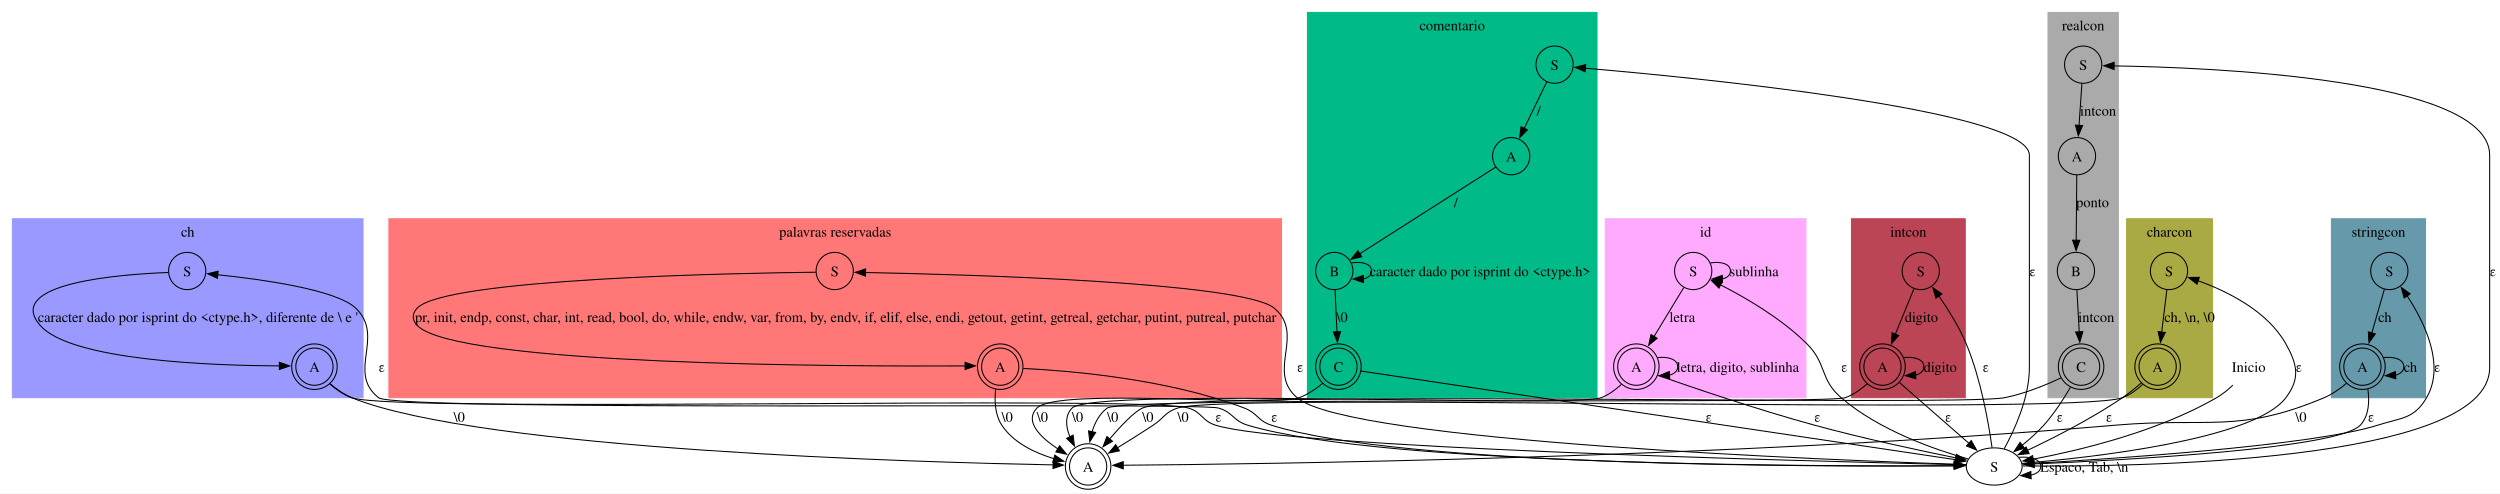
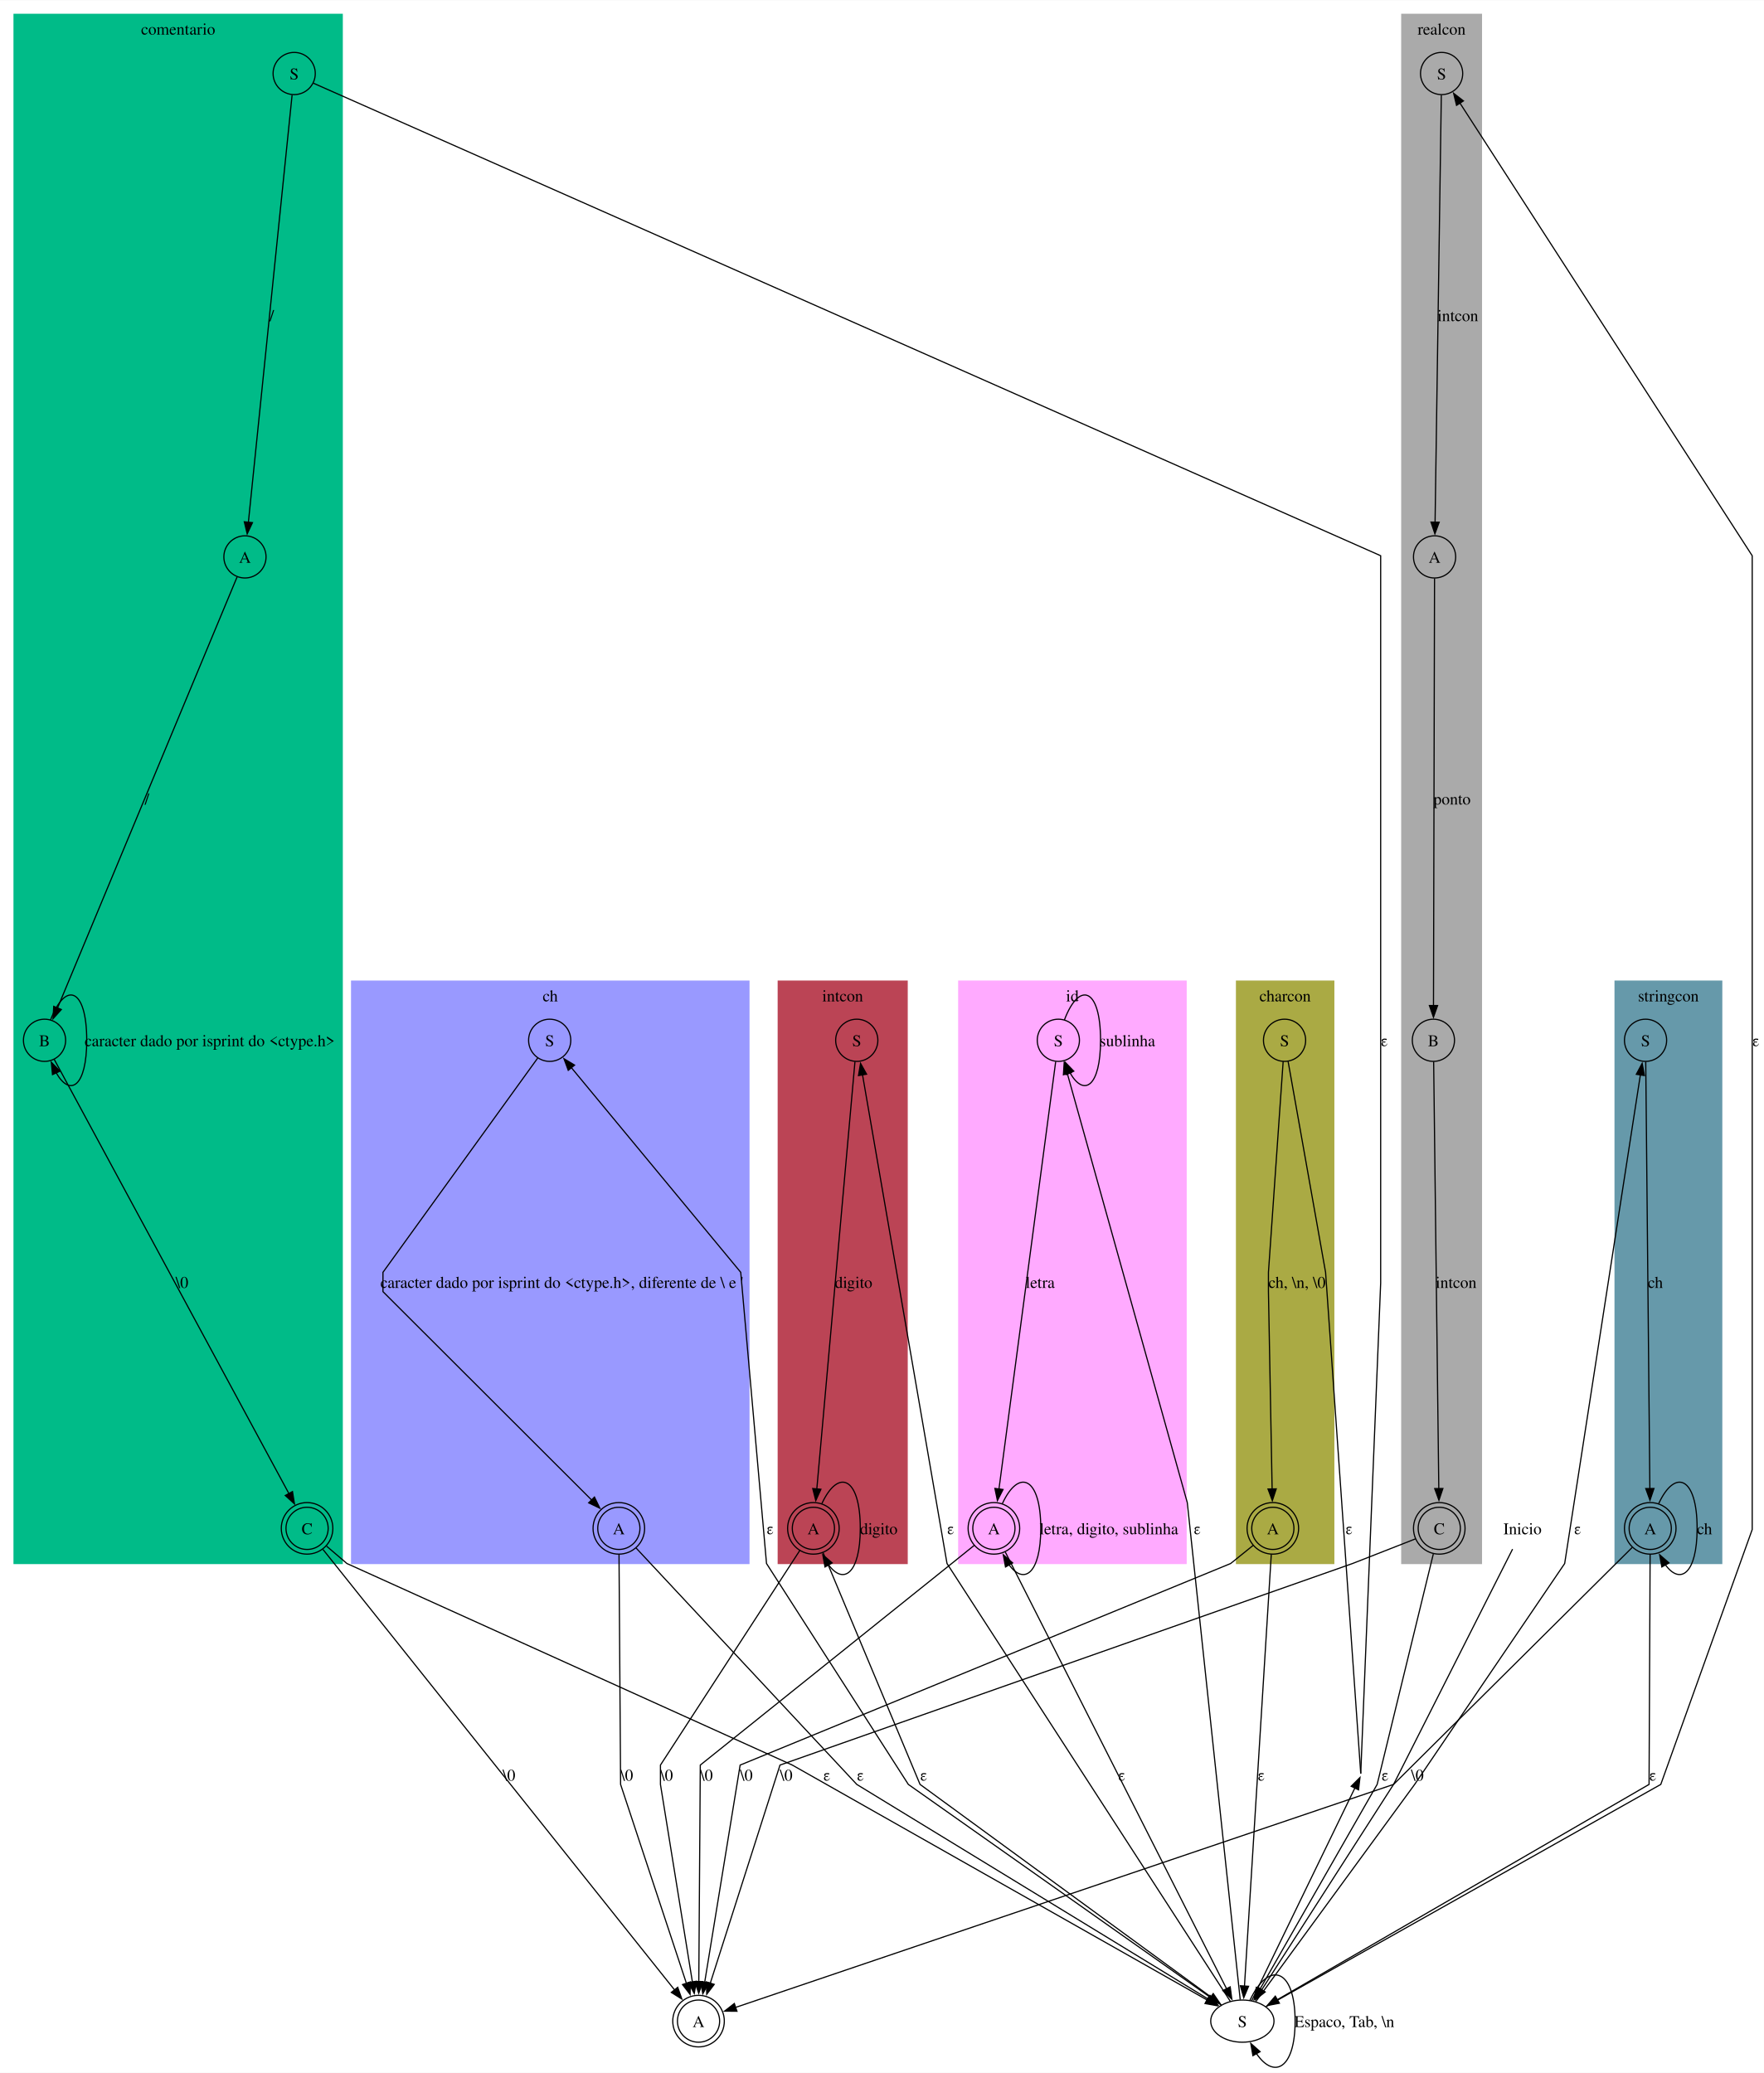
- <svg xmlns="http://www.w3.org/2000/svg" width="2417pt" height="477pt" viewBox="0.00 0.00 2417.00 477.00">
-   <g id="graph0" class="graph" transform="scale(1 1) rotate(0) translate(4 473)">
-     <polygon fill="white" stroke="none" points="-4,4 -4,-473 2413,-473 2413,4 -4,4" />
+ <svg xmlns="http://www.w3.org/2000/svg" width="1505pt" height="1769pt" viewBox="0.00 0.00 1505.00 1768.54">
+   <g id="graph0" class="graph" transform="scale(1 1) rotate(0) translate(4 1764.54)">
+     <polygon fill="white" stroke="none" points="-4,4 -4,-1764.54 1501,-1764.54 1501,4 -4,4" />
    <g id="clust1" class="cluster">
-       <polygon fill="#ffaaff" stroke="#ffaaff" points="1548,-88.5 1548,-261.5 1742,-261.5 1742,-88.5 1548,-88.5" />
-       <text text-anchor="middle" x="1645" y="-244.2" font-family="Times,serif" font-size="14.00">id</text>
+       <polygon fill="#ffaaff" stroke="#ffaaff" points="814,-430.54 814,-927.54 1008,-927.54 1008,-430.54 814,-430.54" />
+       <text text-anchor="middle" x="911" y="-910.24" font-family="Times,serif" font-size="14.00">id</text>
    </g>
    <g id="clust2" class="cluster">
-       <polygon fill="#bb4455" stroke="#bb4455" points="1786,-88.5 1786,-261.5 1896,-261.5 1896,-88.5 1786,-88.5" />
-       <text text-anchor="middle" x="1841" y="-244.2" font-family="Times,serif" font-size="14.00">intcon</text>
+       <polygon fill="#bb4455" stroke="#bb4455" points="660,-430.54 660,-927.54 770,-927.54 770,-430.54 660,-430.54" />
+       <text text-anchor="middle" x="715" y="-910.24" font-family="Times,serif" font-size="14.00">intcon</text>
    </g>
    <g id="clust3" class="cluster">
-       <polygon fill="#aaaaaa" stroke="#aaaaaa" points="1976,-88.5 1976,-461 2044,-461 2044,-88.5 1976,-88.5" />
-       <text text-anchor="middle" x="2010" y="-443.7" font-family="Times,serif" font-size="14.00">realcon</text>
+       <polygon fill="#aaaaaa" stroke="#aaaaaa" points="1192,-430.54 1192,-1752.54 1260,-1752.54 1260,-430.54 1192,-430.54" />
+       <text text-anchor="middle" x="1226" y="-1735.24" font-family="Times,serif" font-size="14.00">realcon</text>
    </g>
    <g id="clust4" class="cluster">
-       <polygon fill="#aaaa44" stroke="#aaaa44" points="2052,-88.5 2052,-261.5 2135,-261.5 2135,-88.5 2052,-88.5" />
-       <text text-anchor="middle" x="2093.5" y="-244.2" font-family="Times,serif" font-size="14.00">charcon</text>
+       <polygon fill="#aaaa44" stroke="#aaaa44" points="1051,-430.54 1051,-927.54 1134,-927.54 1134,-430.54 1051,-430.54" />
+       <text text-anchor="middle" x="1092.5" y="-910.24" font-family="Times,serif" font-size="14.00">charcon</text>
    </g>
    <g id="clust5" class="cluster">
-       <polygon fill="#6699aa" stroke="#6699aa" points="2250,-88.5 2250,-261.5 2341,-261.5 2341,-88.5 2250,-88.5" />
-       <text text-anchor="middle" x="2295.5" y="-244.2" font-family="Times,serif" font-size="14.00">stringcon</text>
+       <polygon fill="#6699aa" stroke="#6699aa" points="1374,-430.54 1374,-927.54 1465,-927.54 1465,-430.54 1374,-430.54" />
+       <text text-anchor="middle" x="1419.5" y="-910.24" font-family="Times,serif" font-size="14.00">stringcon</text>
    </g>
    <g id="clust6" class="cluster">
-       <polygon fill="#9999ff" stroke="#9999ff" points="8,-88.5 8,-261.5 347,-261.5 347,-88.5 8,-88.5" />
-       <text text-anchor="middle" x="177.5" y="-244.2" font-family="Times,serif" font-size="14.00">ch</text>
+       <polygon fill="#9999ff" stroke="#9999ff" points="296,-430.54 296,-927.54 635,-927.54 635,-430.54 296,-430.54" />
+       <text text-anchor="middle" x="465.5" y="-910.24" font-family="Times,serif" font-size="14.00">ch</text>
    </g>
    <g id="clust7" class="cluster">
-       <polygon fill="#00bb88" stroke="#00bb88" points="1260,-88.5 1260,-461 1540,-461 1540,-88.5 1260,-88.5" />
-       <text text-anchor="middle" x="1400" y="-443.7" font-family="Times,serif" font-size="14.00">comentario</text>
-     </g>
-     <g id="clust8" class="cluster">
-       <polygon fill="#ff7777" stroke="#ff7777" points="372,-88.5 372,-261.5 1235,-261.5 1235,-88.5 372,-88.5" />
-       <text text-anchor="middle" x="803.5" y="-244.2" font-family="Times,serif" font-size="14.00">palavras reservadas</text>
+       <polygon fill="#00bb88" stroke="#00bb88" points="8,-430.54 8,-1752.54 288,-1752.54 288,-430.54 8,-430.54" />
+       <text text-anchor="middle" x="148" y="-1735.24" font-family="Times,serif" font-size="14.00">comentario</text>
    </g>
    <g id="node1" class="node">
-       <ellipse fill="none" stroke="black" cx="1633" cy="-211" rx="18" ry="18" />
-       <text text-anchor="middle" x="1633" y="-205.95" font-family="Times,serif" font-size="14.00">S</text>
+       <ellipse fill="none" stroke="black" cx="899" cy="-877.04" rx="18" ry="18" />
+       <text text-anchor="middle" x="899" y="-871.99" font-family="Times,serif" font-size="14.00">S</text>
    </g>
    <g id="edge1" class="edge">
-       <path fill="none" stroke="black" d="M1649.66,-218.78C1659.62,-220.51 1669,-217.91 1669,-211 1669,-206.89 1665.69,-204.31 1660.92,-203.25" />
-       <polygon fill="black" stroke="black" points="1661.19,-199.76 1651.18,-203.23 1661.17,-206.76 1661.19,-199.76" />
-       <text text-anchor="middle" x="1691.88" y="-205.95" font-family="Times,serif" font-size="14.00">sublinha</text>
+       <path fill="none" stroke="black" d="M904.16,-894.41C916.79,-927.75 935,-921.96 935,-877.04 935,-837.56 920.93,-828.31 908.95,-849.28" />
+       <polygon fill="black" stroke="black" points="905.8,-847.75 904.8,-858.3 912.16,-850.68 905.8,-847.75" />
+       <text text-anchor="middle" x="957.88" y="-871.99" font-family="Times,serif" font-size="14.00">sublinha</text>
    </g>
    <g id="node2" class="node">
-       <ellipse fill="none" stroke="black" cx="1578" cy="-118.5" rx="18" ry="18" />
-       <ellipse fill="none" stroke="black" cx="1578" cy="-118.5" rx="22" ry="22" />
-       <text text-anchor="middle" x="1578" y="-113.45" font-family="Times,serif" font-size="14.00">A</text>
+       <ellipse fill="none" stroke="black" cx="844" cy="-460.54" rx="18" ry="18" />
+       <ellipse fill="none" stroke="black" cx="844" cy="-460.54" rx="22" ry="22" />
+       <text text-anchor="middle" x="844" y="-455.49" font-family="Times,serif" font-size="14.00">A</text>
    </g>
    <g id="edge2" class="edge">
-       <path fill="none" stroke="black" d="M1623.92,-195.06C1616.11,-182.21 1604.63,-163.32 1595.11,-147.65" />
-       <polygon fill="black" stroke="black" points="1598.16,-145.93 1589.97,-139.2 1592.18,-149.57 1598.16,-145.93" />
-       <text text-anchor="middle" x="1622.43" y="-161.7" font-family="Times,serif" font-size="14.00">letra</text>
+       <path fill="none" stroke="black" d="M896.71,-858.76C888.34,-795.67 859.34,-577.16 848.31,-494.01" />
+       <polygon fill="black" stroke="black" points="851.8,-493.71 847.01,-484.26 844.86,-494.63 851.8,-493.71" />
+       <text text-anchor="middle" x="883.5" y="-665.74" font-family="Times,serif" font-size="14.00">letra</text>
    </g>
    <g id="edge3" class="edge">
-       <path fill="none" stroke="black" d="M1598.58,-127.28C1608.84,-128.49 1618,-125.57 1618,-118.5 1618,-114.3 1614.77,-111.57 1610,-110.29" />
-       <polygon fill="black" stroke="black" points="1610.25,-106.8 1600.09,-109.8 1609.91,-113.79 1610.25,-106.8" />
-       <text text-anchor="middle" x="1676.12" y="-113.45" font-family="Times,serif" font-size="14.00">letra, digito, sublinha</text>
+       <path fill="none" stroke="black" d="M851.27,-481.75C865.19,-511.75 884,-504.68 884,-460.54 884,-421.91 869.6,-411.67 856.67,-429.82" />
+       <polygon fill="black" stroke="black" points="853.91,-427.59 852.02,-438.01 860,-431.05 853.91,-427.59" />
+       <text text-anchor="middle" x="942.12" y="-455.49" font-family="Times,serif" font-size="14.00">letra, digito, sublinha</text>
+     </g>
+     <g id="node19" class="node">
+       <ellipse fill="none" stroke="black" cx="1056" cy="-40.04" rx="27" ry="18" />
+       <text text-anchor="middle" x="1056" y="-34.99" font-family="Times,serif" font-size="14.00">S</text>
+     </g>
+     <g id="edge33" class="edge">
+       <path fill="none" stroke="black" d="M853.66,-440.47C887.85,-372.97 1003.21,-145.24 1042.65,-67.39" />
+       <polygon fill="black" stroke="black" points="1045.61,-69.29 1047.01,-58.78 1039.37,-66.12 1045.61,-69.29" />
+       <text text-anchor="middle" x="953" y="-245.24" font-family="Times,serif" font-size="14.00">ε</text>
    </g>
    <g id="node21" class="node">
-       <ellipse fill="none" stroke="black" cx="1924" cy="-22" rx="27" ry="18" />
-       <text text-anchor="middle" x="1924" y="-16.95" font-family="Times,serif" font-size="14.00">S</text>
+       <ellipse fill="none" stroke="black" cx="592" cy="-40.04" rx="18" ry="18" />
+       <ellipse fill="none" stroke="black" cx="592" cy="-40.04" rx="22" ry="22" />
+       <text text-anchor="middle" x="592" y="-34.99" font-family="Times,serif" font-size="14.00">A</text>
+     </g>
+     <g id="edge26" class="edge">
+       <path fill="none" stroke="black" d="M827.26,-446.06C817.86,-438.49 808,-430.54 808,-430.54 808,-430.54 593.5,-258.54 593.5,-258.54 593.5,-258.54 592.64,-134.16 592.22,-73.51" />
+       <polygon fill="black" stroke="black" points="595.73,-73.78 592.16,-63.8 588.73,-73.83 595.73,-73.78" />
+       <text text-anchor="middle" x="598.75" y="-245.24" font-family="Times,serif" font-size="14.00">\0</text>
+     </g>
+     <g id="node3" class="node">
+       <ellipse fill="none" stroke="black" cx="727" cy="-877.04" rx="18" ry="18" />
+       <text text-anchor="middle" x="727" y="-871.99" font-family="Times,serif" font-size="14.00">S</text>
+     </g>
+     <g id="node4" class="node">
+       <ellipse fill="none" stroke="black" cx="690" cy="-460.54" rx="18" ry="18" />
+       <ellipse fill="none" stroke="black" cx="690" cy="-460.54" rx="22" ry="22" />
+       <text text-anchor="middle" x="690" y="-455.49" font-family="Times,serif" font-size="14.00">A</text>
+     </g>
+     <g id="edge4" class="edge">
+       <path fill="none" stroke="black" d="M725.46,-858.76C719.83,-795.67 700.32,-577.16 692.9,-494.01" />
+       <polygon fill="black" stroke="black" points="696.4,-493.91 692.03,-484.26 689.43,-494.53 696.4,-493.91" />
+       <text text-anchor="middle" x="724.25" y="-665.74" font-family="Times,serif" font-size="14.00">digito</text>
+     </g>
+     <g id="edge5" class="edge">
+       <path fill="none" stroke="black" d="M697.27,-481.75C711.19,-511.75 730,-504.68 730,-460.54 730,-421.91 715.6,-411.67 702.67,-429.82" />
+       <polygon fill="black" stroke="black" points="699.91,-427.59 698.02,-438.01 706,-431.05 699.91,-427.59" />
+       <text text-anchor="middle" x="745.75" y="-455.49" font-family="Times,serif" font-size="14.00">digito</text>
+     </g>
+     <g id="edge34" class="edge">
+       <path fill="none" stroke="black" d="M698.24,-439.85C720.64,-386.32 781,-242.04 781,-242.04 781,-242.04 960.41,-110.91 1029.41,-60.48" />
+       <polygon fill="black" stroke="black" points="1031.15,-63.54 1037.16,-54.81 1027.02,-57.89 1031.15,-63.54" />
+       <text text-anchor="middle" x="784" y="-245.24" font-family="Times,serif" font-size="14.00">ε</text>
+     </g>
+     <g id="edge27" class="edge">
+       <path fill="none" stroke="black" d="M678.42,-441.7C646.48,-392.51 559.5,-258.54 559.5,-258.54 559.5,-258.54 559.5,-242.04 559.5,-242.04 559.5,-242.04 577.58,-130.25 586.77,-73.41" />
+       <polygon fill="black" stroke="black" points="590.2,-74.1 588.34,-63.66 583.29,-72.98 590.2,-74.1" />
+       <text text-anchor="middle" x="564.75" y="-245.24" font-family="Times,serif" font-size="14.00">\0</text>
+     </g>
+     <g id="node5" class="node">
+       <ellipse fill="none" stroke="black" cx="1226" cy="-1702.04" rx="18" ry="18" />
+       <text text-anchor="middle" x="1226" y="-1696.99" font-family="Times,serif" font-size="14.00">S</text>
+     </g>
+     <g id="node6" class="node">
+       <ellipse fill="none" stroke="black" cx="1220" cy="-1289.54" rx="18" ry="18" />
+       <text text-anchor="middle" x="1220" y="-1284.49" font-family="Times,serif" font-size="14.00">A</text>
+     </g>
+     <g id="edge6" class="edge">
+       <path fill="none" stroke="black" d="M1225.75,-1683.66C1224.81,-1619.93 1221.58,-1398.58 1220.42,-1319.17" />
+       <polygon fill="black" stroke="black" points="1223.92,-1319.15 1220.27,-1309.21 1216.92,-1319.26 1223.92,-1319.15" />
+       <text text-anchor="middle" x="1239.88" y="-1490.74" font-family="Times,serif" font-size="14.00">intcon</text>
+     </g>
+     <g id="node7" class="node">
+       <ellipse fill="none" stroke="black" cx="1219" cy="-877.04" rx="18" ry="18" />
+       <text text-anchor="middle" x="1219" y="-871.99" font-family="Times,serif" font-size="14.00">B</text>
+     </g>
+     <g id="edge7" class="edge">
+       <path fill="none" stroke="black" d="M1219.96,-1271.16C1219.8,-1207.43 1219.26,-986.08 1219.07,-906.67" />
+       <polygon fill="black" stroke="black" points="1222.57,-906.7 1219.05,-896.71 1215.57,-906.71 1222.57,-906.7" />
+       <text text-anchor="middle" x="1234.88" y="-1078.24" font-family="Times,serif" font-size="14.00">ponto</text>
+     </g>
+     <g id="node8" class="node">
+       <ellipse fill="none" stroke="black" cx="1224" cy="-460.54" rx="18" ry="18" />
+       <ellipse fill="none" stroke="black" cx="1224" cy="-460.54" rx="22" ry="22" />
+       <text text-anchor="middle" x="1224" y="-455.49" font-family="Times,serif" font-size="14.00">C</text>
+     </g>
+     <g id="edge8" class="edge">
+       <path fill="none" stroke="black" d="M1219.21,-858.76C1219.97,-795.74 1222.6,-577.66 1223.6,-494.3" />
+       <polygon fill="black" stroke="black" points="1227.1,-494.56 1223.72,-484.52 1220.1,-494.48 1227.1,-494.56" />
+       <text text-anchor="middle" x="1238.38" y="-665.74" font-family="Times,serif" font-size="14.00">intcon</text>
+     </g>
+     <g id="edge35" class="edge">
+       <path fill="none" stroke="black" d="M1218.92,-438.69C1205.65,-384.25 1171,-242.04 1171,-242.04 1171,-242.04 1102.01,-121.46 1070.9,-67.09" />
+       <polygon fill="black" stroke="black" points="1073.97,-65.4 1065.97,-58.46 1067.9,-68.88 1073.97,-65.4" />
+       <text text-anchor="middle" x="1177.64" y="-245.24" font-family="Times,serif" font-size="14.00">ε</text>
+     </g>
+     <g id="edge28" class="edge">
+       <path fill="none" stroke="black" d="M1203.78,-451.62C1181.87,-443.03 1150,-430.54 1150,-430.54 1150,-430.54 661.5,-258.54 661.5,-258.54 661.5,-258.54 621.2,-132.43 601.98,-72.26" />
+       <polygon fill="black" stroke="black" points="605.38,-71.4 599,-62.94 598.71,-73.53 605.38,-71.4" />
+       <text text-anchor="middle" x="666.75" y="-245.24" font-family="Times,serif" font-size="14.00">\0</text>
+     </g>
+     <g id="node9" class="node">
+       <ellipse fill="none" stroke="black" cx="1092" cy="-877.04" rx="18" ry="18" />
+       <text text-anchor="middle" x="1092" y="-871.99" font-family="Times,serif" font-size="14.00">S</text>
+     </g>
+     <g id="node10" class="node">
+       <ellipse fill="none" stroke="black" cx="1082" cy="-460.54" rx="18" ry="18" />
+       <ellipse fill="none" stroke="black" cx="1082" cy="-460.54" rx="22" ry="22" />
+       <text text-anchor="middle" x="1082" y="-455.49" font-family="Times,serif" font-size="14.00">A</text>
+     </g>
+     <g id="edge9" class="edge">
+       <path fill="none" stroke="black" d="M1090.8,-858.9C1087.46,-810.97 1078.25,-679.04 1078.25,-679.04 1078.25,-679.04 1078.25,-662.54 1078.25,-662.54 1078.25,-662.54 1080.34,-550.75 1081.4,-493.91" />
+       <polygon fill="black" stroke="black" points="1084.89,-494.25 1081.58,-484.18 1077.89,-494.12 1084.89,-494.25" />
+       <text text-anchor="middle" x="1102.62" y="-665.74" font-family="Times,serif" font-size="14.00">ch, \n, \0</text>
    </g>
    <g id="edge36" class="edge">
-       <path fill="none" stroke="black" d="M1598.73,-110.13C1630.86,-98.86 1694.76,-77.07 1750,-62 1796.82,-49.23 1851.56,-37.47 1886.95,-30.28" />
-       <polygon fill="black" stroke="black" points="1887.57,-33.72 1896.69,-28.32 1886.19,-26.86 1887.57,-33.72" />
-       <text text-anchor="middle" x="1753" y="-65.2" font-family="Times,serif" font-size="14.00">ε</text>
-     </g>
-     <g id="node23" class="node">
-       <ellipse fill="none" stroke="black" cx="1048" cy="-22" rx="18" ry="18" />
-       <ellipse fill="none" stroke="black" cx="1048" cy="-22" rx="22" ry="22" />
-       <text text-anchor="middle" x="1048" y="-16.95" font-family="Times,serif" font-size="14.00">A</text>
-     </g>
-     <g id="edge28" class="edge">
-       <path fill="none" stroke="black" d="M1563.59,-101.39C1558.03,-96.28 1551.25,-91.25 1544,-88.5 1517.43,-78.41 1052.4,-98.79 1032.5,-78.5 1025.25,-71.1 1026.4,-60.61 1030.34,-50.74" />
-       <polygon fill="black" stroke="black" points="1033.47,-52.31 1034.77,-41.8 1027.2,-49.2 1033.47,-52.31" />
-       <text text-anchor="middle" x="1037.75" y="-65.2" font-family="Times,serif" font-size="14.00">\0</text>
-     </g>
-     <g id="node3" class="node">
-       <ellipse fill="none" stroke="black" cx="1853" cy="-211" rx="18" ry="18" />
-       <text text-anchor="middle" x="1853" y="-205.95" font-family="Times,serif" font-size="14.00">S</text>
-     </g>
-     <g id="node4" class="node">
-       <ellipse fill="none" stroke="black" cx="1816" cy="-118.5" rx="18" ry="18" />
-       <ellipse fill="none" stroke="black" cx="1816" cy="-118.5" rx="22" ry="22" />
-       <text text-anchor="middle" x="1816" y="-113.45" font-family="Times,serif" font-size="14.00">A</text>
-     </g>
-     <g id="edge4" class="edge">
-       <path fill="none" stroke="black" d="M1846.39,-193.82C1841.42,-181.67 1834.46,-164.66 1828.46,-149.98" />
-       <polygon fill="black" stroke="black" points="1831.7,-148.66 1824.68,-140.73 1825.22,-151.31 1831.7,-148.66" />
-       <text text-anchor="middle" x="1853.56" y="-161.7" font-family="Times,serif" font-size="14.00">digito</text>
-     </g>
-     <g id="edge5" class="edge">
-       <path fill="none" stroke="black" d="M1836.58,-127.28C1846.84,-128.49 1856,-125.57 1856,-118.5 1856,-114.3 1852.77,-111.57 1848,-110.29" />
-       <polygon fill="black" stroke="black" points="1848.25,-106.8 1838.09,-109.8 1847.91,-113.79 1848.25,-106.8" />
-       <text text-anchor="middle" x="1871.75" y="-113.45" font-family="Times,serif" font-size="14.00">digito</text>
+       <path fill="none" stroke="black" d="M1080.67,-438.21C1076.36,-368.8 1062.73,-149.29 1057.8,-69.98" />
+       <polygon fill="black" stroke="black" points="1061.29,-69.77 1057.18,-60.01 1054.31,-70.21 1061.29,-69.77" />
+       <text text-anchor="middle" x="1072" y="-245.24" font-family="Times,serif" font-size="14.00">ε</text>
+     </g>
+     <g id="edge29" class="edge">
+       <path fill="none" stroke="black" d="M1065.26,-446.06C1055.86,-438.49 1046,-430.54 1046,-430.54 1046,-430.54 627.5,-258.54 627.5,-258.54 627.5,-258.54 607.1,-133.55 597.23,-73.07" />
+       <polygon fill="black" stroke="black" points="600.71,-72.69 595.65,-63.39 593.8,-73.82 600.71,-72.69" />
+       <text text-anchor="middle" x="632.75" y="-245.24" font-family="Times,serif" font-size="14.00">\0</text>
+     </g>
+     <g id="node11" class="node">
+       <ellipse fill="none" stroke="black" cx="1400" cy="-877.04" rx="18" ry="18" />
+       <text text-anchor="middle" x="1400" y="-871.99" font-family="Times,serif" font-size="14.00">S</text>
+     </g>
+     <g id="node12" class="node">
+       <ellipse fill="none" stroke="black" cx="1404" cy="-460.54" rx="18" ry="18" />
+       <ellipse fill="none" stroke="black" cx="1404" cy="-460.54" rx="22" ry="22" />
+       <text text-anchor="middle" x="1404" y="-455.49" font-family="Times,serif" font-size="14.00">A</text>
+     </g>
+     <g id="edge10" class="edge">
+       <path fill="none" stroke="black" d="M1400.17,-858.76C1400.77,-795.74 1402.88,-577.66 1403.68,-494.3" />
+       <polygon fill="black" stroke="black" points="1407.18,-494.55 1403.78,-484.52 1400.18,-494.49 1407.18,-494.55" />
+       <text text-anchor="middle" x="1408.38" y="-665.74" font-family="Times,serif" font-size="14.00">ch</text>
+     </g>
+     <g id="edge11" class="edge">
+       <path fill="none" stroke="black" d="M1411.27,-481.75C1425.19,-511.75 1444,-504.68 1444,-460.54 1444,-421.91 1429.6,-411.67 1416.67,-429.82" />
+       <polygon fill="black" stroke="black" points="1413.91,-427.59 1412.02,-438.01 1420,-431.05 1413.91,-427.59" />
+       <text text-anchor="middle" x="1450.38" y="-455.49" font-family="Times,serif" font-size="14.00">ch</text>
    </g>
    <g id="edge37" class="edge">
-       <path fill="none" stroke="black" d="M1832.4,-103.15C1850.29,-87.5 1879.11,-62.28 1899.64,-44.32" />
-       <polygon fill="black" stroke="black" points="1901.79,-47.09 1907.01,-37.87 1897.18,-41.82 1901.79,-47.09" />
-       <text text-anchor="middle" x="1879.47" y="-65.2" font-family="Times,serif" font-size="14.00">ε</text>
-     </g>
-     <g id="edge29" class="edge">
-       <path fill="none" stroke="black" d="M1801.3,-101.96C1795.27,-96.65 1787.85,-91.33 1780,-88.5 1761.35,-81.78 1082.5,-90.2 1066.5,-78.5 1059.01,-73.02 1054.51,-64.38 1051.82,-55.53" />
-       <polygon fill="black" stroke="black" points="1055.26,-54.88 1049.62,-45.91 1048.43,-56.44 1055.26,-54.88" />
-       <text text-anchor="middle" x="1071.75" y="-65.2" font-family="Times,serif" font-size="14.00">\0</text>
-     </g>
-     <g id="node5" class="node">
-       <ellipse fill="none" stroke="black" cx="2010" cy="-410.5" rx="18" ry="18" />
-       <text text-anchor="middle" x="2010" y="-405.45" font-family="Times,serif" font-size="14.00">S</text>
-     </g>
-     <g id="node6" class="node">
-       <ellipse fill="none" stroke="black" cx="2004" cy="-322" rx="18" ry="18" />
-       <text text-anchor="middle" x="2004" y="-316.95" font-family="Times,serif" font-size="14.00">A</text>
-     </g>
-     <g id="edge6" class="edge">
-       <path fill="none" stroke="black" d="M2008.81,-392.41C2008.01,-380.76 2006.92,-365.05 2005.98,-351.52" />
-       <polygon fill="black" stroke="black" points="2009.49,-351.59 2005.31,-341.86 2002.51,-352.08 2009.49,-351.59" />
-       <text text-anchor="middle" x="2024.41" y="-361.2" font-family="Times,serif" font-size="14.00">intcon</text>
-     </g>
-     <g id="node7" class="node">
-       <ellipse fill="none" stroke="black" cx="2003" cy="-211" rx="18" ry="18" />
-       <text text-anchor="middle" x="2003" y="-205.95" font-family="Times,serif" font-size="14.00">B</text>
-     </g>
-     <g id="edge7" class="edge">
-       <path fill="none" stroke="black" d="M2003.84,-303.97C2003.69,-287.03 2003.45,-260.73 2003.26,-240.59" />
-       <polygon fill="black" stroke="black" points="2006.76,-240.75 2003.17,-230.78 1999.76,-240.82 2006.76,-240.75" />
-       <text text-anchor="middle" x="2019.05" y="-272.7" font-family="Times,serif" font-size="14.00">ponto</text>
-     </g>
-     <g id="node8" class="node">
-       <ellipse fill="none" stroke="black" cx="2008" cy="-118.5" rx="18" ry="18" />
-       <ellipse fill="none" stroke="black" cx="2008" cy="-118.5" rx="22" ry="22" />
-       <text text-anchor="middle" x="2008" y="-113.45" font-family="Times,serif" font-size="14.00">C</text>
-     </g>
-     <g id="edge8" class="edge">
-       <path fill="none" stroke="black" d="M2003.96,-192.55C2004.6,-181.11 2005.44,-165.8 2006.2,-152.15" />
-       <polygon fill="black" stroke="black" points="2009.69,-152.41 2006.74,-142.23 2002.7,-152.02 2009.69,-152.41" />
-       <text text-anchor="middle" x="2022.67" y="-161.7" font-family="Times,serif" font-size="14.00">intcon</text>
+       <path fill="none" stroke="black" d="M1403.9,-438.29C1403.65,-383.56 1403,-242.04 1403,-242.04 1403,-242.04 1169.99,-107.07 1085.85,-58.33" />
+       <polygon fill="black" stroke="black" points="1087.62,-55.31 1077.21,-53.33 1084.11,-61.37 1087.62,-55.31" />
+       <text text-anchor="middle" x="1406.07" y="-245.24" font-family="Times,serif" font-size="14.00">ε</text>
+     </g>
+     <g id="edge30" class="edge">
+       <path fill="none" stroke="black" d="M1388.6,-444.25C1338.75,-394.74 1185,-242.04 1185,-242.04 1185,-242.04 746.46,-93.4 623.63,-51.76" />
+       <polygon fill="black" stroke="black" points="624.79,-48.46 614.19,-48.56 622.54,-55.09 624.79,-48.46" />
+       <text text-anchor="middle" x="1205.28" y="-245.24" font-family="Times,serif" font-size="14.00">\0</text>
+     </g>
+     <g id="node13" class="node">
+       <ellipse fill="none" stroke="black" cx="465" cy="-877.04" rx="18" ry="18" />
+       <text text-anchor="middle" x="465" y="-871.99" font-family="Times,serif" font-size="14.00">S</text>
+     </g>
+     <g id="node14" class="node">
+       <ellipse fill="none" stroke="black" cx="524" cy="-460.54" rx="18" ry="18" />
+       <ellipse fill="none" stroke="black" cx="524" cy="-460.54" rx="22" ry="22" />
+       <text text-anchor="middle" x="524" y="-455.49" font-family="Times,serif" font-size="14.00">A</text>
+     </g>
+     <g id="edge12" class="edge">
+       <path fill="none" stroke="black" d="M454.77,-861.87C422.15,-816.7 322.75,-679.04 322.75,-679.04 322.75,-679.04 322.75,-662.54 322.75,-662.54 322.75,-662.54 447.76,-537.68 500.73,-484.78" />
+       <polygon fill="black" stroke="black" points="503.2,-487.26 507.8,-477.72 498.25,-482.31 503.2,-487.26" />
+       <text text-anchor="middle" x="475.38" y="-665.74" font-family="Times,serif" font-size="14.00">caracter dado por isprint do &lt;ctype.h&gt;, diferente de \ e '</text>
    </g>
    <g id="edge38" class="edge">
-       <path fill="none" stroke="black" d="M1997.82,-98.73C1991.25,-87.46 1982.06,-73.19 1972,-62 1965.74,-55.04 1958.18,-48.29 1950.93,-42.43" />
-       <polygon fill="black" stroke="black" points="1953.27,-39.81 1943.22,-36.44 1948.97,-45.34 1953.27,-39.81" />
-       <text text-anchor="middle" x="1987.35" y="-65.2" font-family="Times,serif" font-size="14.00">ε</text>
-     </g>
-     <g id="edge30" class="edge">
-       <path fill="none" stroke="black" d="M1988.49,-107.6C1973.9,-100.77 1953.23,-92.25 1934,-88.5 1888.55,-79.63 1142.92,-97.07 1100.5,-78.5 1092.8,-75.13 1079.85,-61.49 1068.75,-48.58" />
-       <polygon fill="black" stroke="black" points="1071.53,-46.45 1062.41,-41.05 1066.17,-50.95 1071.53,-46.45" />
-       <text text-anchor="middle" x="1105.75" y="-65.2" font-family="Times,serif" font-size="14.00">\0</text>
-     </g>
-     <g id="node9" class="node">
-       <ellipse fill="none" stroke="black" cx="2093" cy="-211" rx="18" ry="18" />
-       <text text-anchor="middle" x="2093" y="-205.95" font-family="Times,serif" font-size="14.00">S</text>
-     </g>
-     <g id="node10" class="node">
-       <ellipse fill="none" stroke="black" cx="2082" cy="-118.5" rx="18" ry="18" />
-       <ellipse fill="none" stroke="black" cx="2082" cy="-118.5" rx="22" ry="22" />
-       <text text-anchor="middle" x="2082" y="-113.45" font-family="Times,serif" font-size="14.00">A</text>
-     </g>
-     <g id="edge9" class="edge">
-       <path fill="none" stroke="black" d="M2090.93,-192.98C2089.52,-181.38 2087.61,-165.66 2085.92,-151.73" />
-       <polygon fill="black" stroke="black" points="2089.43,-151.6 2084.75,-142.09 2082.48,-152.44 2089.43,-151.6" />
-       <text text-anchor="middle" x="2112.86" y="-161.7" font-family="Times,serif" font-size="14.00">ch, \n, \0</text>
+       <path fill="none" stroke="black" d="M538.6,-443.9C585.15,-394.03 727,-242.04 727,-242.04 727,-242.04 946.41,-107.99 1026.87,-58.84" />
+       <polygon fill="black" stroke="black" points="1028.4,-62 1035.11,-53.8 1024.76,-56.03 1028.4,-62" />
+       <text text-anchor="middle" x="730" y="-245.24" font-family="Times,serif" font-size="14.00">ε</text>
+     </g>
+     <g id="edge31" class="edge">
+       <path fill="none" stroke="black" d="M524.15,-438.29C524.52,-383.56 525.5,-242.04 525.5,-242.04 525.5,-242.04 563.01,-128.68 581.68,-72.22" />
+       <polygon fill="black" stroke="black" points="584.96,-73.45 584.78,-62.86 578.32,-71.25 584.96,-73.45" />
+       <text text-anchor="middle" x="530.75" y="-245.24" font-family="Times,serif" font-size="14.00">\0</text>
+     </g>
+     <g id="node15" class="node">
+       <ellipse fill="none" stroke="black" cx="247" cy="-1702.04" rx="18" ry="18" />
+       <text text-anchor="middle" x="247" y="-1696.99" font-family="Times,serif" font-size="14.00">S</text>
+     </g>
+     <g id="node16" class="node">
+       <ellipse fill="none" stroke="black" cx="205" cy="-1289.54" rx="18" ry="18" />
+       <text text-anchor="middle" x="205" y="-1284.49" font-family="Times,serif" font-size="14.00">A</text>
+     </g>
+     <g id="edge13" class="edge">
+       <path fill="none" stroke="black" d="M245.22,-1683.66C238.69,-1619.8 215.96,-1397.67 207.88,-1318.68" />
+       <polygon fill="black" stroke="black" points="211.41,-1318.79 206.91,-1309.2 204.45,-1319.5 211.41,-1318.79" />
+       <text text-anchor="middle" x="227.88" y="-1490.74" font-family="Times,serif" font-size="14.00">/</text>
+     </g>
+     <g id="node17" class="node">
+       <ellipse fill="none" stroke="black" cx="34" cy="-877.04" rx="18" ry="18" />
+       <text text-anchor="middle" x="34" y="-871.99" font-family="Times,serif" font-size="14.00">B</text>
+     </g>
+     <g id="edge14" class="edge">
+       <path fill="none" stroke="black" d="M198.3,-1272.45C172.22,-1209.86 77.42,-982.27 44.98,-904.39" />
+       <polygon fill="black" stroke="black" points="48.32,-903.3 41.24,-895.42 41.85,-906 48.32,-903.3" />
+       <text text-anchor="middle" x="121.38" y="-1078.24" font-family="Times,serif" font-size="14.00">/</text>
+     </g>
+     <g id="edge15" class="edge">
+       <path fill="none" stroke="black" d="M39.16,-894.41C51.79,-927.75 70,-921.96 70,-877.04 70,-837.56 55.93,-828.31 43.95,-849.28" />
+       <polygon fill="black" stroke="black" points="40.8,-847.75 39.8,-858.3 47.16,-850.68 40.8,-847.75" />
+       <text text-anchor="middle" x="175" y="-871.99" font-family="Times,serif" font-size="14.00">caracter dado por isprint do &lt;ctype.h&gt;</text>
+     </g>
+     <g id="node18" class="node">
+       <ellipse fill="none" stroke="black" cx="258" cy="-460.54" rx="18" ry="18" />
+       <ellipse fill="none" stroke="black" cx="258" cy="-460.54" rx="22" ry="22" />
+       <text text-anchor="middle" x="258" y="-455.49" font-family="Times,serif" font-size="14.00">C</text>
+     </g>
+     <g id="edge16" class="edge">
+       <path fill="none" stroke="black" d="M42.24,-860.8C75.32,-799.57 198.86,-570.98 242.56,-490.11" />
+       <polygon fill="black" stroke="black" points="245.55,-491.93 247.23,-481.47 239.39,-488.61 245.55,-491.93" />
+       <text text-anchor="middle" x="151.25" y="-665.74" font-family="Times,serif" font-size="14.00">\0</text>
    </g>
    <g id="edge39" class="edge">
-       <path fill="none" stroke="black" d="M2066.32,-102.87C2060.75,-98.02 2054.29,-92.77 2048,-88.5 2018.38,-68.41 1981.89,-49.79 1956.19,-37.58" />
-       <polygon fill="black" stroke="black" points="1957.8,-34.47 1947.26,-33.4 1954.83,-40.81 1957.8,-34.47" />
-       <text text-anchor="middle" x="2034.99" y="-65.2" font-family="Times,serif" font-size="14.00">ε</text>
-     </g>
-     <g id="edge31" class="edge">
-       <path fill="none" stroke="black" d="M2067.6,-101.35C2062.04,-96.24 2055.26,-91.22 2048,-88.5 2000.47,-70.69 1182.81,-94.06 1134.5,-78.5 1122.35,-74.59 1121.65,-69.03 1111,-62 1099.74,-54.57 1087.13,-46.68 1076.17,-39.96" />
-       <polygon fill="black" stroke="black" points="1078.3,-37.16 1067.94,-34.94 1074.66,-43.14 1078.3,-37.16" />
-       <text text-anchor="middle" x="1139.75" y="-65.2" font-family="Times,serif" font-size="14.00">\0</text>
-     </g>
-     <g id="node11" class="node">
-       <ellipse fill="none" stroke="black" cx="2306" cy="-211" rx="18" ry="18" />
-       <text text-anchor="middle" x="2306" y="-205.95" font-family="Times,serif" font-size="14.00">S</text>
-     </g>
-     <g id="node12" class="node">
-       <ellipse fill="none" stroke="black" cx="2280" cy="-118.5" rx="18" ry="18" />
-       <ellipse fill="none" stroke="black" cx="2280" cy="-118.5" rx="22" ry="22" />
-       <text text-anchor="middle" x="2280" y="-113.45" font-family="Times,serif" font-size="14.00">A</text>
-     </g>
-     <g id="edge10" class="edge">
-       <path fill="none" stroke="black" d="M2301.23,-193.4C2297.83,-181.56 2293.15,-165.28 2289.05,-151.01" />
-       <polygon fill="black" stroke="black" points="2292.47,-150.22 2286.34,-141.58 2285.74,-152.16 2292.47,-150.22" />
-       <text text-anchor="middle" x="2301.7" y="-161.7" font-family="Times,serif" font-size="14.00">ch</text>
-     </g>
-     <g id="edge11" class="edge">
-       <path fill="none" stroke="black" d="M2300.58,-127.28C2310.84,-128.49 2320,-125.57 2320,-118.5 2320,-114.3 2316.77,-111.57 2312,-110.29" />
-       <polygon fill="black" stroke="black" points="2312.25,-106.8 2302.09,-109.8 2311.91,-113.79 2312.25,-106.8" />
-       <text text-anchor="middle" x="2326.38" y="-113.45" font-family="Times,serif" font-size="14.00">ch</text>
-     </g>
-     <g id="edge40" class="edge">
-       <path fill="none" stroke="black" d="M2285.26,-96.8C2286.91,-85.13 2286.46,-71.11 2278,-62 2256.8,-39.18 2049.68,-28.12 1962.43,-24.45" />
-       <polygon fill="black" stroke="black" points="1962.84,-20.96 1952.7,-24.05 1962.55,-27.96 1962.84,-20.96" />
-       <text text-anchor="middle" x="2288.28" y="-65.2" font-family="Times,serif" font-size="14.00">ε</text>
+       <path fill="none" stroke="black" d="M274.6,-445.38C283.23,-438.02 292,-430.54 292,-430.54 292,-430.54 672,-258.54 672,-258.54 672,-258.54 935.6,-109.24 1026,-58.03" />
+       <polygon fill="black" stroke="black" points="1027.6,-61.15 1034.58,-53.17 1024.15,-55.06 1027.6,-61.15" />
+       <text text-anchor="middle" x="701.35" y="-245.24" font-family="Times,serif" font-size="14.00">ε</text>
    </g>
    <g id="edge32" class="edge">
-       <path fill="none" stroke="black" d="M2264.63,-102.45C2258.4,-97.19 2250.82,-91.79 2243,-88.5 2159.93,-53.58 2131.78,-69.66 2042,-62 1666.09,-29.91 1207.93,-24.19 1081.62,-23.2" />
-       <polygon fill="black" stroke="black" points="1081.98,-19.7 1071.96,-23.13 1081.93,-26.7 1081.98,-19.7" />
-       <text text-anchor="middle" x="2220.52" y="-65.2" font-family="Times,serif" font-size="14.00">\0</text>
-     </g>
-     <g id="node13" class="node">
-       <ellipse fill="none" stroke="black" cx="177" cy="-211" rx="18" ry="18" />
-       <text text-anchor="middle" x="177" y="-205.95" font-family="Times,serif" font-size="14.00">S</text>
-     </g>
-     <g id="node14" class="node">
-       <ellipse fill="none" stroke="black" cx="300" cy="-118.5" rx="18" ry="18" />
-       <ellipse fill="none" stroke="black" cx="300" cy="-118.5" rx="22" ry="22" />
-       <text text-anchor="middle" x="300" y="-113.45" font-family="Times,serif" font-size="14.00">A</text>
-     </g>
-     <g id="edge12" class="edge">
-       <path fill="none" stroke="black" d="M158.79,-209.56C113.04,-207.84 -0.62,-199.45 34.75,-158.5 64.32,-124.26 201.94,-119.53 266.45,-119.24" />
-       <polygon fill="black" stroke="black" points="266.1,-122.74 276.09,-119.23 266.09,-115.74 266.1,-122.74" />
-       <text text-anchor="middle" x="187.38" y="-161.7" font-family="Times,serif" font-size="14.00">caracter dado por isprint do &lt;ctype.h&gt;, diferente de \ e '</text>
-     </g>
-     <g id="edge41" class="edge">
-       <path fill="none" stroke="black" d="M314.7,-101.96C320.73,-96.64 328.15,-91.32 336,-88.5 378.3,-73.29 1101.92,-91.31 1145,-78.5 1158.12,-74.6 1157.96,-66.16 1171,-62 1239.24,-40.25 1741.11,-27.18 1885.34,-23.85" />
-       <polygon fill="black" stroke="black" points="1885.2,-27.36 1895.12,-23.63 1885.04,-20.36 1885.2,-27.36" />
-       <text text-anchor="middle" x="1174" y="-65.2" font-family="Times,serif" font-size="14.00">ε</text>
-     </g>
-     <g id="edge33" class="edge">
-       <path fill="none" stroke="black" d="M315.17,-101.98C321.16,-96.8 328.41,-91.57 336,-88.5 461.54,-37.64 890.46,-25.89 1014.28,-23.54" />
-       <polygon fill="black" stroke="black" points="1014.16,-27.04 1024.1,-23.36 1014.04,-20.04 1014.16,-27.04" />
-       <text text-anchor="middle" x="439.98" y="-65.2" font-family="Times,serif" font-size="14.00">\0</text>
-     </g>
-     <g id="node15" class="node">
-       <ellipse fill="none" stroke="black" cx="1499" cy="-410.5" rx="18" ry="18" />
-       <text text-anchor="middle" x="1499" y="-405.45" font-family="Times,serif" font-size="14.00">S</text>
-     </g>
-     <g id="node16" class="node">
-       <ellipse fill="none" stroke="black" cx="1457" cy="-322" rx="18" ry="18" />
-       <text text-anchor="middle" x="1457" y="-316.95" font-family="Times,serif" font-size="14.00">A</text>
-     </g>
-     <g id="edge13" class="edge">
-       <path fill="none" stroke="black" d="M1491.49,-394.04C1485.38,-381.44 1476.62,-363.4 1469.46,-348.66" />
-       <polygon fill="black" stroke="black" points="1472.76,-347.45 1465.25,-339.98 1466.47,-350.51 1472.76,-347.45" />
-       <text text-anchor="middle" x="1483.64" y="-361.2" font-family="Times,serif" font-size="14.00">/</text>
-     </g>
-     <g id="node17" class="node">
-       <ellipse fill="none" stroke="black" cx="1286" cy="-211" rx="18" ry="18" />
-       <text text-anchor="middle" x="1286" y="-205.95" font-family="Times,serif" font-size="14.00">B</text>
-     </g>
-     <g id="edge14" class="edge">
-       <path fill="none" stroke="black" d="M1442.12,-311.52C1412.56,-292.67 1346.19,-250.37 1310.24,-227.45" />
-       <polygon fill="black" stroke="black" points="1312.55,-224.78 1302.24,-222.35 1308.79,-230.68 1312.55,-224.78" />
-       <text text-anchor="middle" x="1403.56" y="-272.7" font-family="Times,serif" font-size="14.00">/</text>
-     </g>
-     <g id="edge15" class="edge">
-       <path fill="none" stroke="black" d="M1302.66,-218.78C1312.62,-220.51 1322,-217.91 1322,-211 1322,-206.89 1318.69,-204.31 1313.92,-203.25" />
-       <polygon fill="black" stroke="black" points="1314.19,-199.76 1304.18,-203.23 1314.17,-206.76 1314.19,-199.76" />
-       <text text-anchor="middle" x="1427" y="-205.95" font-family="Times,serif" font-size="14.00">caracter dado por isprint do &lt;ctype.h&gt;</text>
-     </g>
-     <g id="node18" class="node">
-       <ellipse fill="none" stroke="black" cx="1290" cy="-118.5" rx="18" ry="18" />
-       <ellipse fill="none" stroke="black" cx="1290" cy="-118.5" rx="22" ry="22" />
-       <text text-anchor="middle" x="1290" y="-113.45" font-family="Times,serif" font-size="14.00">C</text>
-     </g>
-     <g id="edge16" class="edge">
-       <path fill="none" stroke="black" d="M1286.77,-192.55C1287.28,-181.11 1287.95,-165.8 1288.56,-152.15" />
-       <polygon fill="black" stroke="black" points="1292.05,-152.38 1289,-142.23 1285.06,-152.07 1292.05,-152.38" />
-       <text text-anchor="middle" x="1293.49" y="-161.7" font-family="Times,serif" font-size="14.00">\0</text>
-     </g>
-     <g id="edge42" class="edge">
-       <path fill="none" stroke="black" d="M1311.82,-114.25C1404.76,-100.39 1768.21,-46.22 1886.54,-28.58" />
-       <polygon fill="black" stroke="black" points="1886.97,-32.06 1896.35,-27.12 1885.94,-25.13 1886.97,-32.06" />
-       <text text-anchor="middle" x="1647.96" y="-65.2" font-family="Times,serif" font-size="14.00">ε</text>
-     </g>
-     <g id="edge34" class="edge">
-       <path fill="none" stroke="black" d="M1274.67,-102.37C1268.21,-96.96 1260.28,-91.48 1252,-88.5 1225.48,-78.95 1018.04,-98.82 998.5,-78.5 985.97,-65.46 1001.97,-50.08 1019.03,-38.82" />
-       <polygon fill="black" stroke="black" points="1020.47,-42.04 1027.15,-33.82 1016.8,-36.08 1020.47,-42.04" />
-       <text text-anchor="middle" x="1003.75" y="-65.2" font-family="Times,serif" font-size="14.00">\0</text>
-     </g>
-     <g id="node19" class="node">
-       <ellipse fill="none" stroke="black" cx="803" cy="-211" rx="18" ry="18" />
-       <text text-anchor="middle" x="803" y="-205.95" font-family="Times,serif" font-size="14.00">S</text>
+       <path fill="none" stroke="black" d="M271.51,-442.62C323.34,-377.67 509.73,-144.12 571.76,-66.4" />
+       <polygon fill="black" stroke="black" points="574.24,-68.9 577.75,-58.9 568.77,-64.53 574.24,-68.9" />
+       <text text-anchor="middle" x="430.25" y="-245.24" font-family="Times,serif" font-size="14.00">\0</text>
+     </g>
+     <g id="edge19" class="edge">
+       <path fill="none" stroke="black" d="M1054.16,-58.35C1045.47,-139.97 1009,-482.54 1009,-482.54 1009,-482.54 931.52,-759.71 906.61,-848.81" />
+       <polygon fill="black" stroke="black" points="903.32,-847.6 903.99,-858.18 910.06,-849.49 903.32,-847.6" />
+       <text text-anchor="middle" x="1017.4" y="-455.49" font-family="Times,serif" font-size="14.00">ε</text>
+     </g>
+     <g id="edge20" class="edge">
+       <path fill="none" stroke="black" d="M1045.81,-56.79C998.66,-129.66 804,-430.54 804,-430.54 804,-430.54 748.82,-749.79 731.88,-847.78" />
+       <polygon fill="black" stroke="black" points="728.48,-846.91 730.23,-857.36 735.38,-848.1 728.48,-846.91" />
+       <text text-anchor="middle" x="807" y="-455.49" font-family="Times,serif" font-size="14.00">ε</text>
+     </g>
+     <g id="edge21" class="edge">
+       <path fill="none" stroke="black" d="M1076.22,-52.42C1151.74,-94.94 1413,-242.04 1413,-242.04 1413,-242.04 1491,-459.54 1491,-459.54 1491,-1290.54 1491,-1290.54 1491,-1290.54 1491,-1290.54 1298.21,-1589.19 1241.51,-1677.02" />
+       <polygon fill="black" stroke="black" points="1238.74,-1674.86 1236.25,-1685.16 1244.62,-1678.66 1238.74,-1674.86" />
+       <text text-anchor="middle" x="1494" y="-871.99" font-family="Times,serif" font-size="14.00">ε</text>
+     </g>
+     <g id="edge22" class="edge">
+       <path fill="none" stroke="black" d="M1063.93,-57.38C1083.92,-98.61 1135.98,-205.95 1152.14,-239.27" />
+       <polygon fill="black" stroke="black" points="1148.83,-240.46 1156.34,-247.93 1155.12,-237.4 1148.83,-240.46" />
+       <path fill="none" stroke="black" d="M1157,-251.29C1157,-251.29 1127,-679.04 1127,-679.04 1127,-679.04 1103.56,-810.97 1095.04,-858.9" />
+       <text text-anchor="middle" x="1146.92" y="-455.49" font-family="Times,serif" font-size="14.00">ε</text>
+     </g>
+     <g id="edge23" class="edge">
+       <path fill="none" stroke="black" d="M1067.53,-56.81C1102.19,-104.2 1203,-242.04 1203,-242.04 1203,-242.04 1331,-430.54 1331,-430.54 1331,-430.54 1380.35,-749.14 1395.58,-847.48" />
+       <polygon fill="black" stroke="black" points="1392.12,-848.01 1397.11,-857.35 1399.03,-846.94 1392.12,-848.01" />
+       <text text-anchor="middle" x="1341.93" y="-455.49" font-family="Times,serif" font-size="14.00">ε</text>
+     </g>
+     <g id="edge24" class="edge">
+       <path fill="none" stroke="black" d="M1038.17,-53.61C975.78,-97.62 771,-242.04 771,-242.04 771,-242.04 650,-430.54 650,-430.54 650,-430.54 628,-679.04 628,-679.04 628,-679.04 526.11,-802.19 483.44,-853.75" />
+       <polygon fill="black" stroke="black" points="480.85,-851.4 477.17,-861.33 486.24,-855.86 480.85,-851.4" />
+       <text text-anchor="middle" x="653" y="-455.49" font-family="Times,serif" font-size="14.00">ε</text>
+     </g>
+     <g id="edge25" class="edge">
+       <path fill="none" stroke="black" d="M1157,-251.29C1157,-251.29 1174,-669.79 1174,-669.79 1174,-1290.54 1174,-1290.54 1174,-1290.54 1174,-1290.54 387.85,-1638.67 263.48,-1693.74" />
+       <text text-anchor="middle" x="1177" y="-871.99" font-family="Times,serif" font-size="14.00">ε</text>
+     </g>
+     <g id="edge18" class="edge">
+       <path fill="none" stroke="black" d="M1062.45,-57.75C1078.24,-91.73 1101,-85.83 1101,-40.04 1101,0.56 1083.1,9.8 1068.04,-12.32" />
+       <polygon fill="black" stroke="black" points="1065.01,-10.57 1063.19,-21.01 1071.12,-13.99 1065.01,-10.57" />
+       <text text-anchor="middle" x="1143" y="-34.99" font-family="Times,serif" font-size="14.00">Espaco, Tab, \n</text>
    </g>
    <g id="node20" class="node">
-       <ellipse fill="none" stroke="black" cx="963" cy="-118.5" rx="18" ry="18" />
-       <ellipse fill="none" stroke="black" cx="963" cy="-118.5" rx="22" ry="22" />
-       <text text-anchor="middle" x="963" y="-113.45" font-family="Times,serif" font-size="14.00">A</text>
+       <text text-anchor="middle" x="1295" y="-455.49" font-family="Times,serif" font-size="14.00">Inicio</text>
    </g>
    <g id="edge17" class="edge">
-       <path fill="none" stroke="black" d="M784.67,-209.83C709.25,-208.95 425.61,-203.75 399.25,-175 394.29,-169.6 394.25,-163.86 399.25,-158.5 435.45,-119.71 813.09,-118.63 929.21,-119.22" />
-       <polygon fill="black" stroke="black" points="929,-122.72 939.02,-119.28 929.04,-115.72 929,-122.72" />
-       <text text-anchor="middle" x="813.62" y="-161.7" font-family="Times,serif" font-size="14.00">pr, init, endp, const, char, int, read, bool, do, while, endw, var, from, by, endv, if, elif, else, endi, getout, getint, getreal, getchar, putint, putreal, putchar</text>
-     </g>
-     <g id="edge43" class="edge">
-       <path fill="none" stroke="black" d="M985.24,-116.77C1028.01,-114.73 1124.12,-107.08 1199,-78.5 1211.79,-73.62 1211.97,-66.18 1225,-62 1349.3,-22.1 1757.2,-21.7 1885.21,-22.61" />
-       <polygon fill="black" stroke="black" points="1885.16,-26.11 1895.19,-22.68 1885.22,-19.11 1885.16,-26.11" />
-       <text text-anchor="middle" x="1228" y="-65.2" font-family="Times,serif" font-size="14.00">ε</text>
-     </g>
-     <g id="edge35" class="edge">
-       <path fill="none" stroke="black" d="M958.59,-96.69C957.38,-85.54 957.89,-72.08 964.5,-62 975.78,-44.8 996.79,-35.04 1014.92,-29.58" />
-       <polygon fill="black" stroke="black" points="1015.76,-32.98 1024.53,-27.04 1013.97,-26.21 1015.76,-32.98" />
-       <text text-anchor="middle" x="969.75" y="-65.2" font-family="Times,serif" font-size="14.00">\0</text>
-     </g>
-     <g id="edge20" class="edge">
-       <path fill="none" stroke="black" d="M1898.76,-29.26C1867.16,-38.13 1812.73,-56.87 1776,-88.5 1755.26,-106.36 1762.37,-121.16 1743,-140.5 1718.18,-165.27 1683.02,-185.55 1659.18,-197.69" />
-       <polygon fill="black" stroke="black" points="1657.87,-194.43 1650.46,-202 1660.97,-200.7 1657.87,-194.43" />
-       <text text-anchor="middle" x="1779" y="-113.45" font-family="Times,serif" font-size="14.00">ε</text>
-     </g>
-     <g id="edge21" class="edge">
-       <path fill="none" stroke="black" d="M1921.89,-40.29C1918.62,-63.71 1911.18,-106.5 1897,-140.5 1890.12,-156.99 1879.46,-173.96 1870.35,-187.01" />
-       <polygon fill="black" stroke="black" points="1867.66,-184.75 1864.66,-194.91 1873.34,-188.84 1867.66,-184.75" />
-       <text text-anchor="middle" x="1915.76" y="-113.45" font-family="Times,serif" font-size="14.00">ε</text>
-     </g>
-     <g id="edge22" class="edge">
-       <path fill="none" stroke="black" d="M1951.47,-22.53C2053.25,-21.52 2403,-24.79 2403,-117.5 2403,-323 2403,-323 2403,-323 2403,-397.31 2131.64,-407.85 2039.9,-409.29" />
-       <polygon fill="black" stroke="black" points="2039.9,-405.79 2029.94,-409.42 2039.99,-412.79 2039.9,-405.79" />
-       <text text-anchor="middle" x="2406" y="-205.95" font-family="Times,serif" font-size="14.00">ε</text>
-     </g>
-     <g id="edge23" class="edge">
-       <path fill="none" stroke="black" d="M1950.84,-24.98C2015.19,-30.35 2175.25,-47.64 2206,-88.5 2219.9,-106.97 2217.28,-120.33 2206,-140.5 2188.01,-172.69 2148.31,-191.8 2121.1,-201.6" />
-       <polygon fill="black" stroke="black" points="2120.1,-198.25 2111.74,-204.76 2122.34,-204.88 2120.1,-198.25" />
-       <text text-anchor="middle" x="2218.47" y="-113.45" font-family="Times,serif" font-size="14.00">ε</text>
-     </g>
-     <g id="edge24" class="edge">
-       <path fill="none" stroke="black" d="M1951.2,-24.42C2025.53,-28.54 2230.76,-41.49 2295,-62 2317.84,-69.29 2329.9,-67.79 2342,-88.5 2360.42,-120.03 2339.82,-161.74 2323.06,-187.19" />
-       <polygon fill="black" stroke="black" points="2320.36,-184.94 2317.55,-195.15 2326.12,-188.92 2320.36,-184.94" />
-       <text text-anchor="middle" x="2352.23" y="-113.45" font-family="Times,serif" font-size="14.00">ε</text>
-     </g>
-     <g id="edge25" class="edge">
-       <path fill="none" stroke="black" d="M1896.63,-22.75C1781.39,-21.97 1335.54,-21.68 1202,-62 1188.17,-66.18 1187.91,-74.61 1174,-78.5 1152.27,-84.57 379.72,-74.54 362,-88.5 330.83,-113.04 368.57,-147.48 340,-175 321.22,-193.09 248.1,-203.06 206.46,-207.37" />
-       <polygon fill="black" stroke="black" points="206.25,-203.87 196.64,-208.34 206.93,-210.84 206.25,-203.87" />
-       <text text-anchor="middle" x="365" y="-113.45" font-family="Times,serif" font-size="14.00">ε</text>
-     </g>
-     <g id="edge26" class="edge">
-       <path fill="none" stroke="black" d="M1933.65,-39.1C1943.7,-57.41 1958,-88.56 1958,-117.5 1958,-323 1958,-323 1958,-323 1958,-366.88 1629.86,-398.4 1528.48,-407.09" />
-       <polygon fill="black" stroke="black" points="1528.45,-403.58 1518.78,-407.9 1529.04,-410.55 1528.45,-403.58" />
-       <text text-anchor="middle" x="1961" y="-205.95" font-family="Times,serif" font-size="14.00">ε</text>
-     </g>
-     <g id="edge27" class="edge">
-       <path fill="none" stroke="black" d="M1896.98,-23.82C1777.45,-27.67 1299.9,-45.67 1250,-88.5 1219.9,-114.34 1258.29,-149.39 1228,-175 1197.94,-200.42 924.38,-207.76 832.75,-209.52" />
-       <polygon fill="black" stroke="black" points="832.76,-206.02 822.83,-209.7 832.89,-213.02 832.76,-206.02" />
-       <text text-anchor="middle" x="1253" y="-113.45" font-family="Times,serif" font-size="14.00">ε</text>
-     </g>
-     <g id="edge19" class="edge">
-       <path fill="none" stroke="black" d="M1948.07,-30.87C1959.24,-31.84 1969,-28.88 1969,-22 1969,-17.59 1965,-14.8 1959.18,-13.61" />
-       <polygon fill="black" stroke="black" points="1959.73,-10.13 1949.59,-13.2 1959.43,-17.12 1959.73,-10.13" />
-       <text text-anchor="middle" x="2011" y="-16.95" font-family="Times,serif" font-size="14.00">Espaco, Tab, \n</text>
-     </g>
-     <g id="node22" class="node">
-       <text text-anchor="middle" x="2170" y="-113.45" font-family="Times,serif" font-size="14.00">Inicio</text>
-     </g>
-     <g id="edge18" class="edge">
-       <path fill="none" stroke="black" d="M2154.73,-100.62C2150.03,-96.19 2144.62,-91.74 2139,-88.5 2081.78,-55.44 2006.17,-37.45 1961.54,-29.07" />
-       <polygon fill="black" stroke="black" points="1962.31,-25.65 1951.85,-27.32 1961.07,-32.54 1962.31,-25.65" />
+       <path fill="none" stroke="black" d="M1286.55,-442.83C1260.79,-391.9 1185,-242.04 1185,-242.04 1185,-242.04 1107.29,-120.96 1072.5,-66.75" />
+       <polygon fill="black" stroke="black" points="1075.5,-64.95 1067.16,-58.42 1069.61,-68.73 1075.5,-64.95" />
    </g>
  </g>
</svg>
